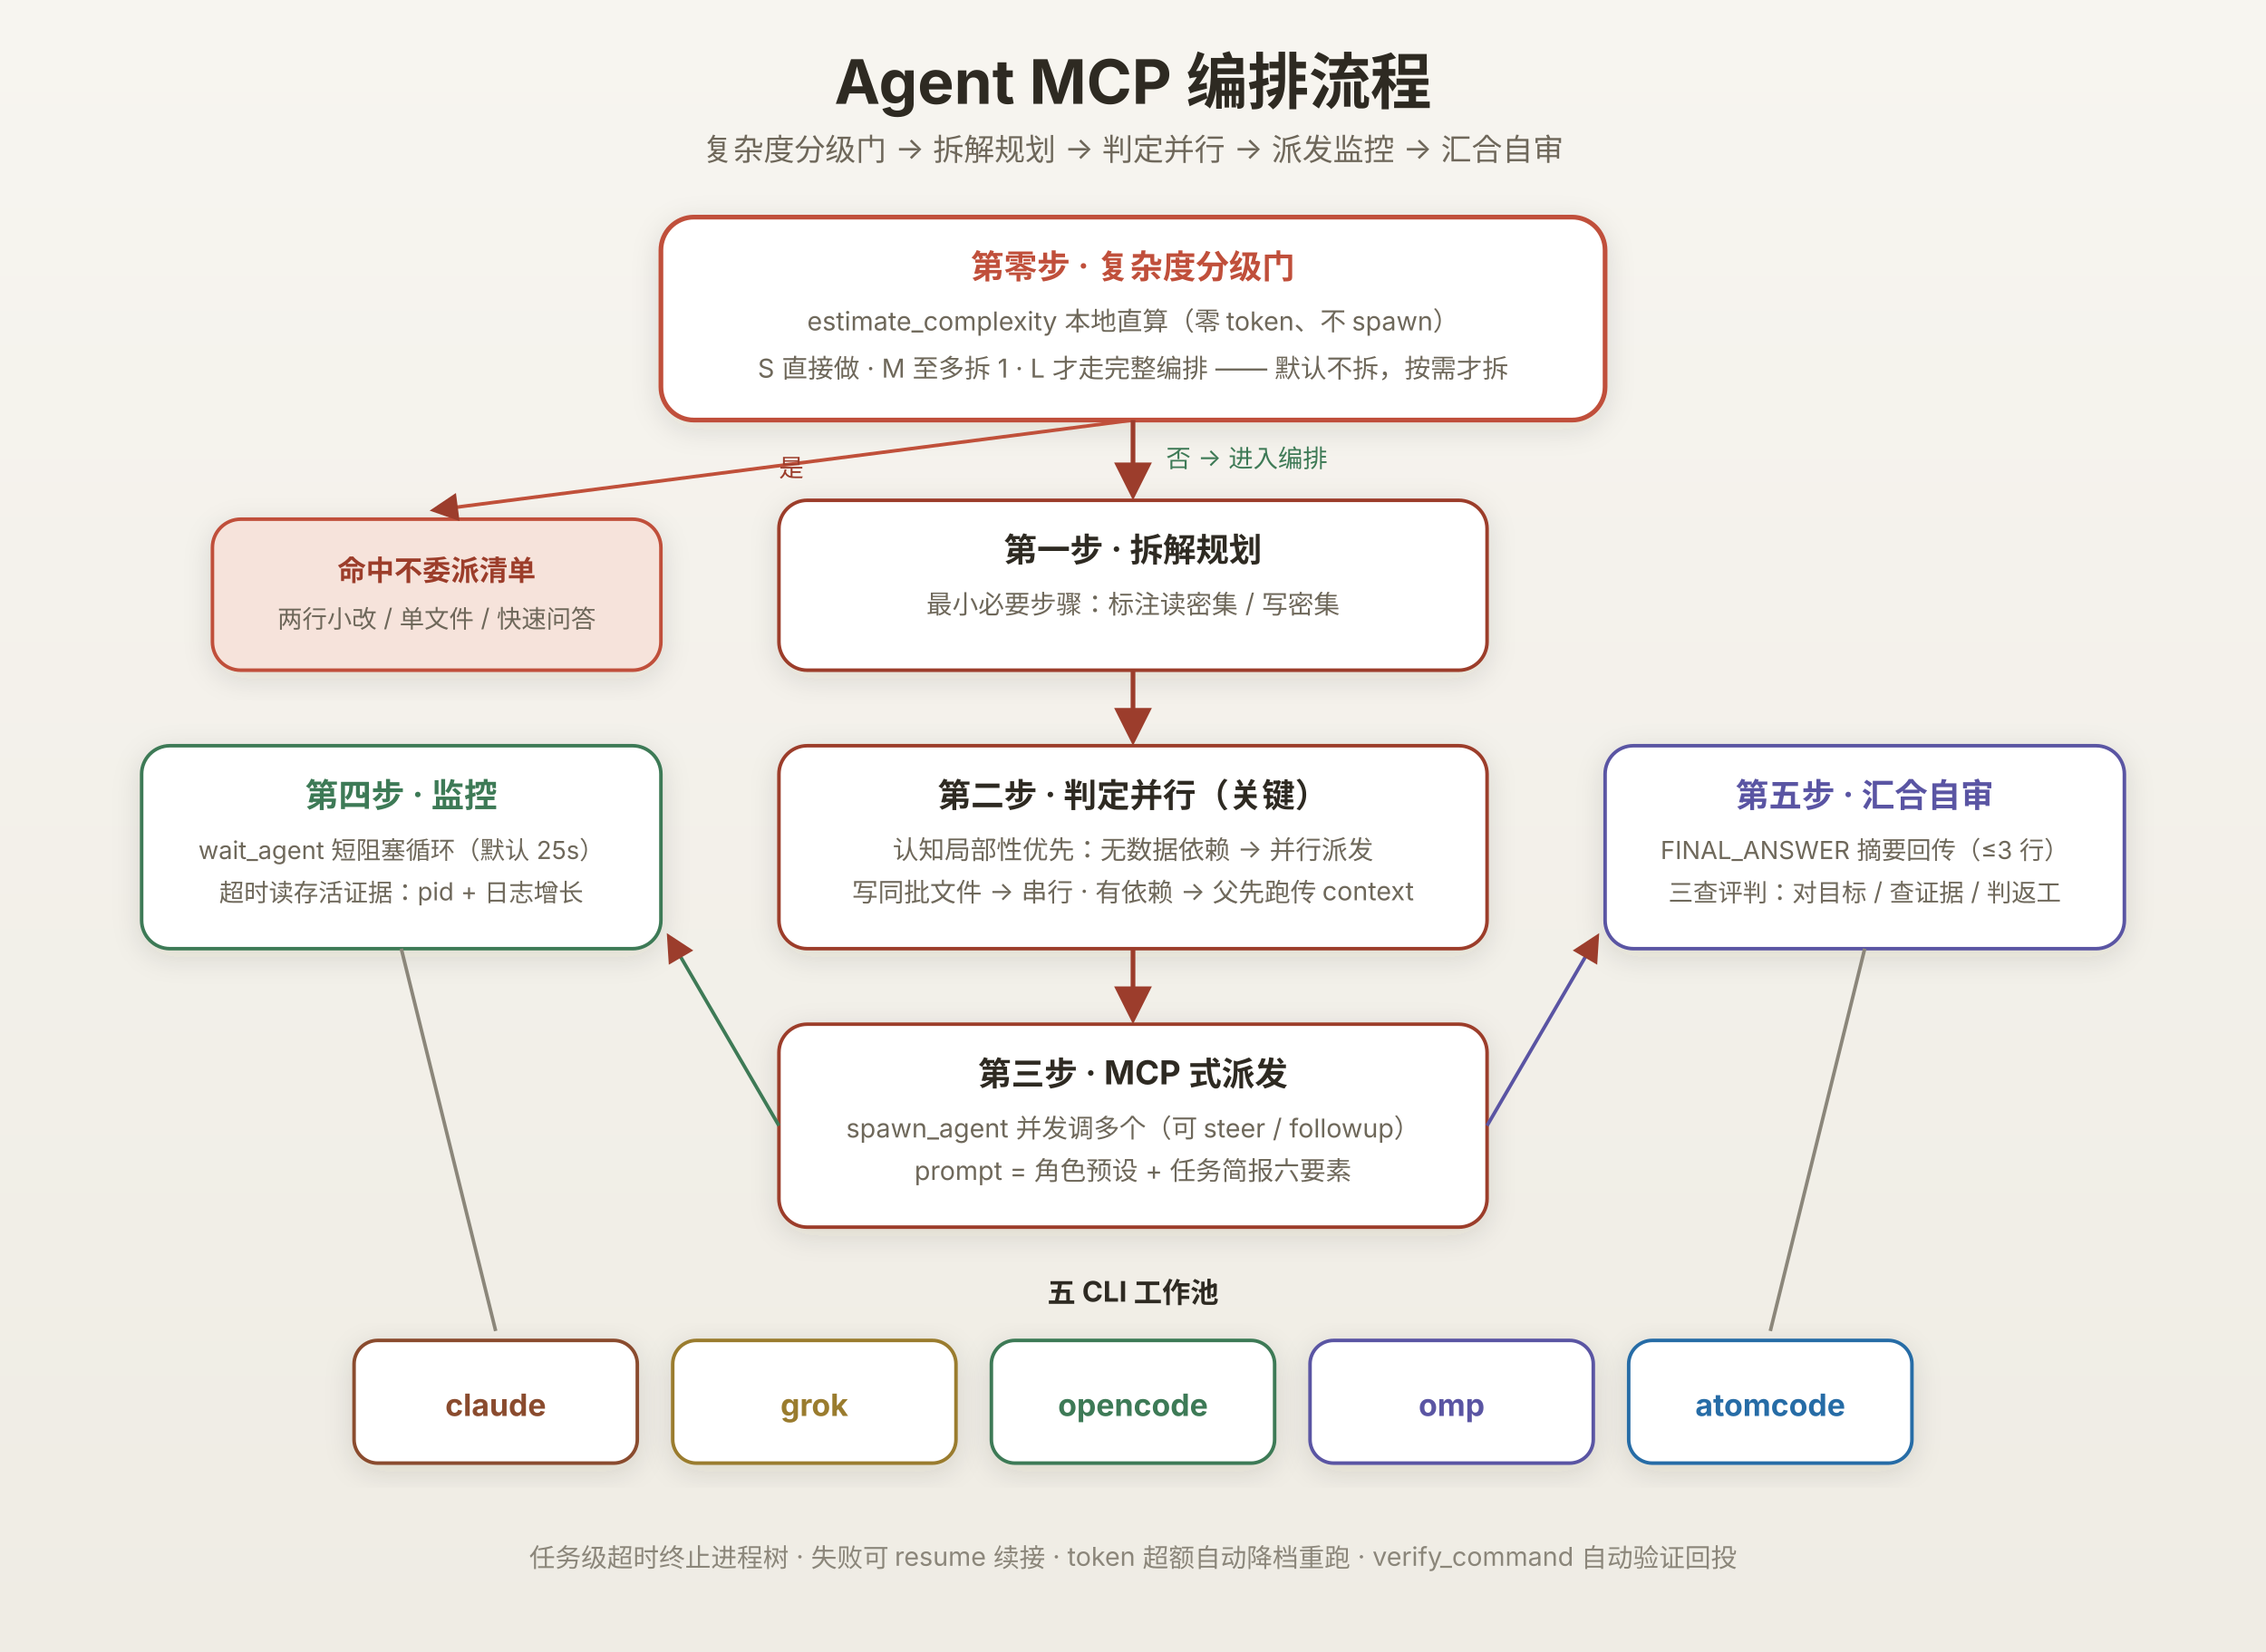
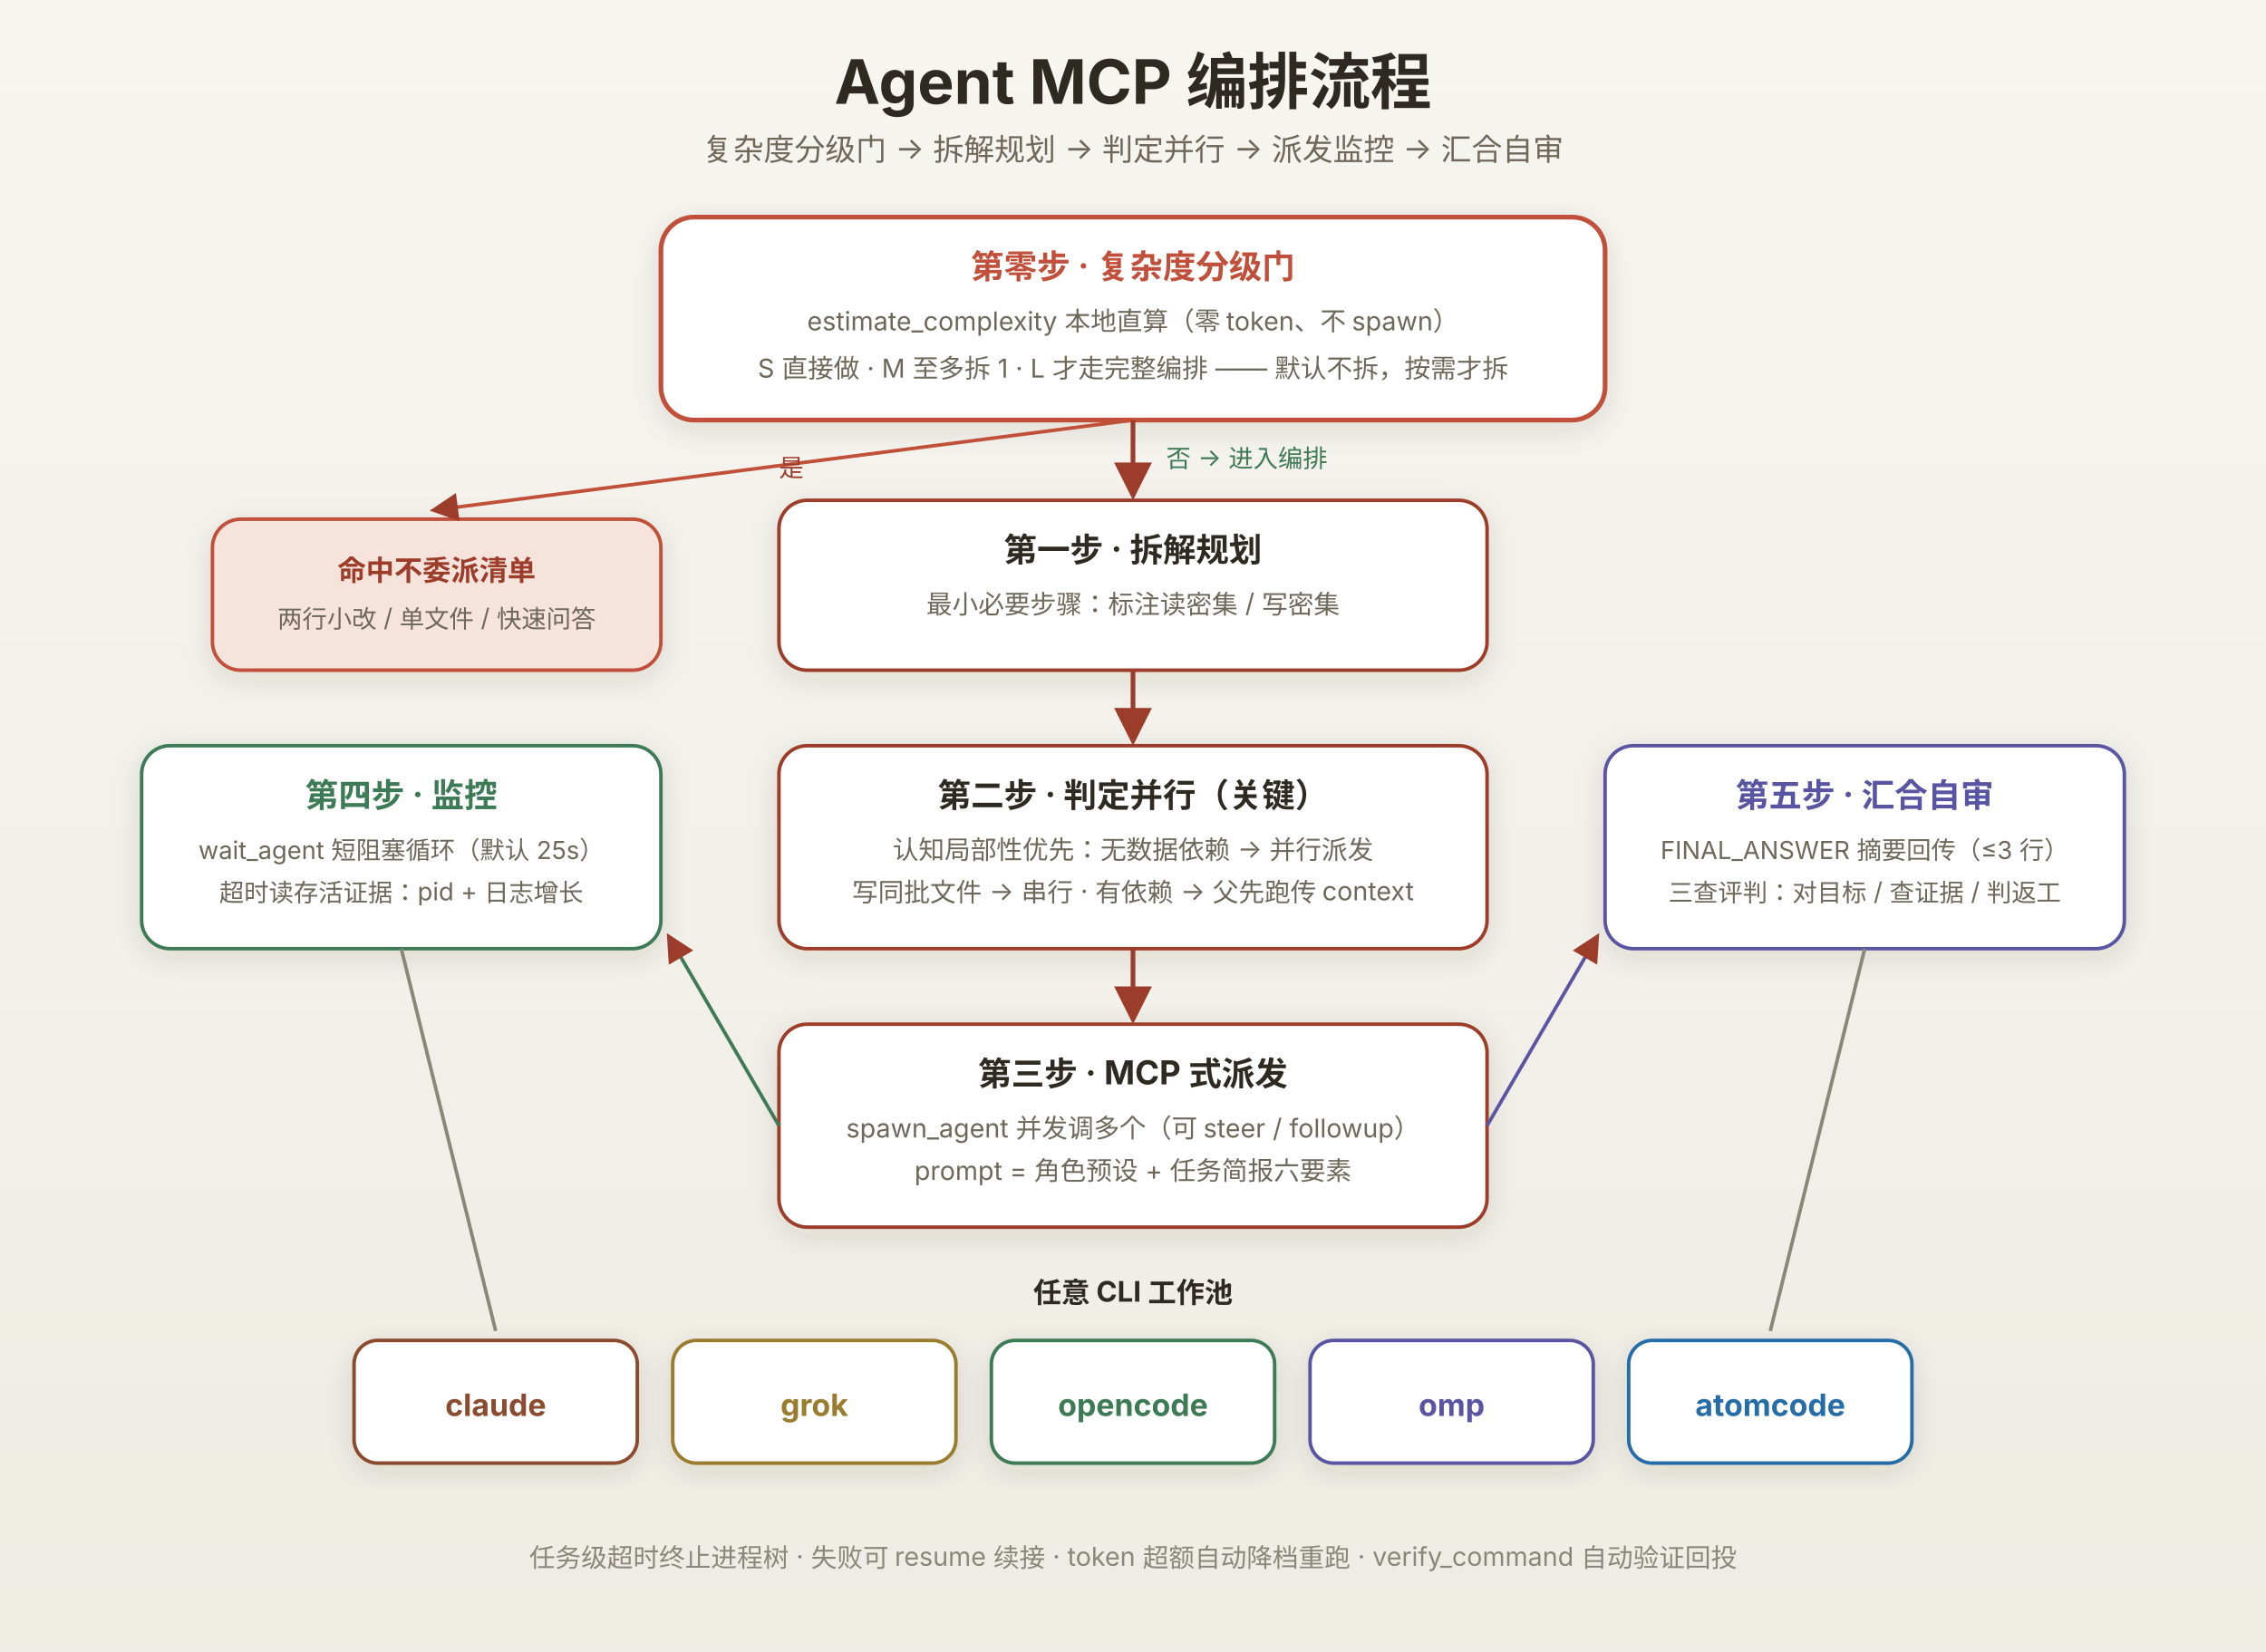
<svg xmlns="http://www.w3.org/2000/svg" viewBox="0 0 960 700" font-family="-apple-system,BlinkMacSystemFont,'Segoe UI','PingFang SC','Microsoft YaHei',sans-serif">
  <defs>
    <linearGradient id="bg" x1="0" y1="0" x2="0" y2="1">
      <stop offset="0" stop-color="#F7F5F0" />
      <stop offset="1" stop-color="#EFECE4" />
    </linearGradient>
    <filter id="shadow" x="-20%" y="-20%" width="140%" height="140%">
      <feDropShadow dx="0" dy="3" stdDeviation="6" flood-color="#2E2A22" flood-opacity="0.12" />
    </filter>
    <marker id="arrow" markerWidth="8" markerHeight="8" refX="6" refY="4" orient="auto">
      <path d="M0,0 L8,4 L0,8 z" fill="#9C3D2C" />
    </marker>
  </defs>
  <rect width="960" height="700" fill="url(#bg)" />
  <text x="480" y="44" text-anchor="middle" font-size="26" font-weight="700" fill="#2E2A22">Agent MCP 编排流程</text>
  <text x="480" y="68" text-anchor="middle" font-size="13" fill="#6E675A">复杂度分级门 → 拆解规划 → 判定并行 → 派发监控 → 汇合自审</text>
  <g filter="url(#shadow)">
    <rect x="280" y="92" width="400" height="86" rx="14" fill="#FFFFFF" stroke="#C0503A" stroke-width="2" />
    <text x="480" y="118" text-anchor="middle" font-size="14" font-weight="700" fill="#C0503A">第零步 · 复杂度分级门</text>
    <text x="480" y="140" text-anchor="middle" font-size="11" fill="#6E675A">estimate_complexity 本地直算（零 token、不 spawn）</text>
    <text x="480" y="160" text-anchor="middle" font-size="11" fill="#6E675A">S 直接做 · M 至多拆 1 · L 才走完整编排 —— 默认不拆，按需才拆</text>
  </g>
  <g filter="url(#shadow)">
    <rect x="90" y="220" width="190" height="64" rx="12" fill="#F6E3DB" stroke="#C0503A" stroke-width="1.5" />
    <text x="185" y="246" text-anchor="middle" font-size="12" font-weight="700" fill="#9C3D2C">命中不委派清单</text>
    <text x="185" y="266" text-anchor="middle" font-size="10.5" fill="#6E675A">两行小改 / 单文件 / 快速问答</text>
  </g>
  <line x1="480" y1="178" x2="185" y2="216" stroke="#C0503A" stroke-width="1.5" marker-end="url(#arrow)" />
  <text x="330" y="202" font-size="10.5" fill="#9C3D2C">是</text>
  <g filter="url(#shadow)">
    <rect x="330" y="212" width="300" height="72" rx="12" fill="#FFFFFF" stroke="#9C3D2C" stroke-width="1.5" />
    <text x="480" y="238" text-anchor="middle" font-size="14" font-weight="700" fill="#2E2A22">第一步 · 拆解规划</text>
    <text x="480" y="260" text-anchor="middle" font-size="11" fill="#6E675A">最小必要步骤：标注读密集 / 写密集</text>
  </g>
  <line x1="480" y1="178" x2="480" y2="208" stroke="#9C3D2C" stroke-width="2" marker-end="url(#arrow)" />
  <text x="494" y="198" font-size="10.5" fill="#3E7A56">否 → 进入编排</text>
  <g filter="url(#shadow)">
    <rect x="330" y="316" width="300" height="86" rx="12" fill="#FFFFFF" stroke="#9C3D2C" stroke-width="1.5" />
    <text x="480" y="342" text-anchor="middle" font-size="14" font-weight="700" fill="#2E2A22">第二步 · 判定并行（关键）</text>
    <text x="480" y="364" text-anchor="middle" font-size="11" fill="#6E675A">认知局部性优先：无数据依赖 → 并行派发</text>
    <text x="480" y="382" text-anchor="middle" font-size="11" fill="#6E675A">写同批文件 → 串行 · 有依赖 → 父先跑传 context</text>
  </g>
  <line x1="480" y1="284" x2="480" y2="312" stroke="#9C3D2C" stroke-width="2" marker-end="url(#arrow)" />
  <g filter="url(#shadow)">
    <rect x="330" y="434" width="300" height="86" rx="12" fill="#FFFFFF" stroke="#9C3D2C" stroke-width="1.5" />
    <text x="480" y="460" text-anchor="middle" font-size="14" font-weight="700" fill="#2E2A22">第三步 · MCP 式派发</text>
    <text x="480" y="482" text-anchor="middle" font-size="11" fill="#6E675A">spawn_agent 并发调多个（可 steer / followup）</text>
    <text x="480" y="500" text-anchor="middle" font-size="11" fill="#6E675A">prompt = 角色预设 + 任务简报六要素</text>
  </g>
  <line x1="480" y1="402" x2="480" y2="430" stroke="#9C3D2C" stroke-width="2" marker-end="url(#arrow)" />
-   <text x="480" y="552" text-anchor="middle" font-size="12" font-weight="700" fill="#2E2A22">五 CLI 工作池</text>
+   <text x="480" y="552" text-anchor="middle" font-size="12" font-weight="700" fill="#2E2A22">任意 CLI 工作池</text>
  <g>
    <g filter="url(#shadow)">
      <rect x="150" y="568" width="120" height="52" rx="10" fill="#FFFFFF" stroke="#8A4B2E" stroke-width="1.5" />
      <text x="210" y="600" text-anchor="middle" font-size="13" font-weight="700" fill="#8A4B2E">claude</text>
    </g>
    <g filter="url(#shadow)">
      <rect x="285" y="568" width="120" height="52" rx="10" fill="#FFFFFF" stroke="#9A7B2F" stroke-width="1.5" />
      <text x="345" y="600" text-anchor="middle" font-size="13" font-weight="700" fill="#9A7B2F">grok</text>
    </g>
    <g filter="url(#shadow)">
      <rect x="420" y="568" width="120" height="52" rx="10" fill="#FFFFFF" stroke="#3E7A56" stroke-width="1.5" />
      <text x="480" y="600" text-anchor="middle" font-size="13" font-weight="700" fill="#3E7A56">opencode</text>
    </g>
    <g filter="url(#shadow)">
      <rect x="555" y="568" width="120" height="52" rx="10" fill="#FFFFFF" stroke="#5A54A3" stroke-width="1.5" />
      <text x="615" y="600" text-anchor="middle" font-size="13" font-weight="700" fill="#5A54A3">omp</text>
    </g>
    <g filter="url(#shadow)">
      <rect x="690" y="568" width="120" height="52" rx="10" fill="#FFFFFF" stroke="#286ca6" stroke-width="1.5" />
      <text x="750" y="600" text-anchor="middle" font-size="13" font-weight="700" fill="#286ca6">atomcode</text>
    </g>
  </g>
  <g filter="url(#shadow)">
    <rect x="60" y="316" width="220" height="86" rx="12" fill="#FFFFFF" stroke="#3E7A56" stroke-width="1.5" />
    <text x="170" y="342" text-anchor="middle" font-size="14" font-weight="700" fill="#3E7A56">第四步 · 监控</text>
    <text x="170" y="364" text-anchor="middle" font-size="10.5" fill="#6E675A">wait_agent 短阻塞循环（默认 25s）</text>
    <text x="170" y="382" text-anchor="middle" font-size="10.5" fill="#6E675A">超时读存活证据：pid + 日志增长</text>
  </g>
  <line x1="330" y1="477" x2="284" y2="398" stroke="#3E7A56" stroke-width="1.5" marker-end="url(#arrow)" />
  <g filter="url(#shadow)">
    <rect x="680" y="316" width="220" height="86" rx="12" fill="#FFFFFF" stroke="#5A54A3" stroke-width="1.5" />
    <text x="790" y="342" text-anchor="middle" font-size="14" font-weight="700" fill="#5A54A3">第五步 · 汇合自审</text>
    <text x="790" y="364" text-anchor="middle" font-size="10.5" fill="#6E675A">FINAL_ANSWER 摘要回传（≤3 行）</text>
    <text x="790" y="382" text-anchor="middle" font-size="10.5" fill="#6E675A">三查评判：对目标 / 查证据 / 判返工</text>
  </g>
  <line x1="630" y1="477" x2="676" y2="398" stroke="#5A54A3" stroke-width="1.5" marker-end="url(#arrow)" />
  <line x1="170" y1="402" x2="210" y2="564" stroke="#8B867A" stroke-width="1.5" />
  <line x1="790" y1="402" x2="750" y2="564" stroke="#8B867A" stroke-width="1.5" />
  <text x="480" y="664" text-anchor="middle" font-size="11" fill="#8B867A">任务级超时终止进程树 · 失败可 resume 续接 · token 超额自动降档重跑 · verify_command 自动验证回投</text>
</svg>
